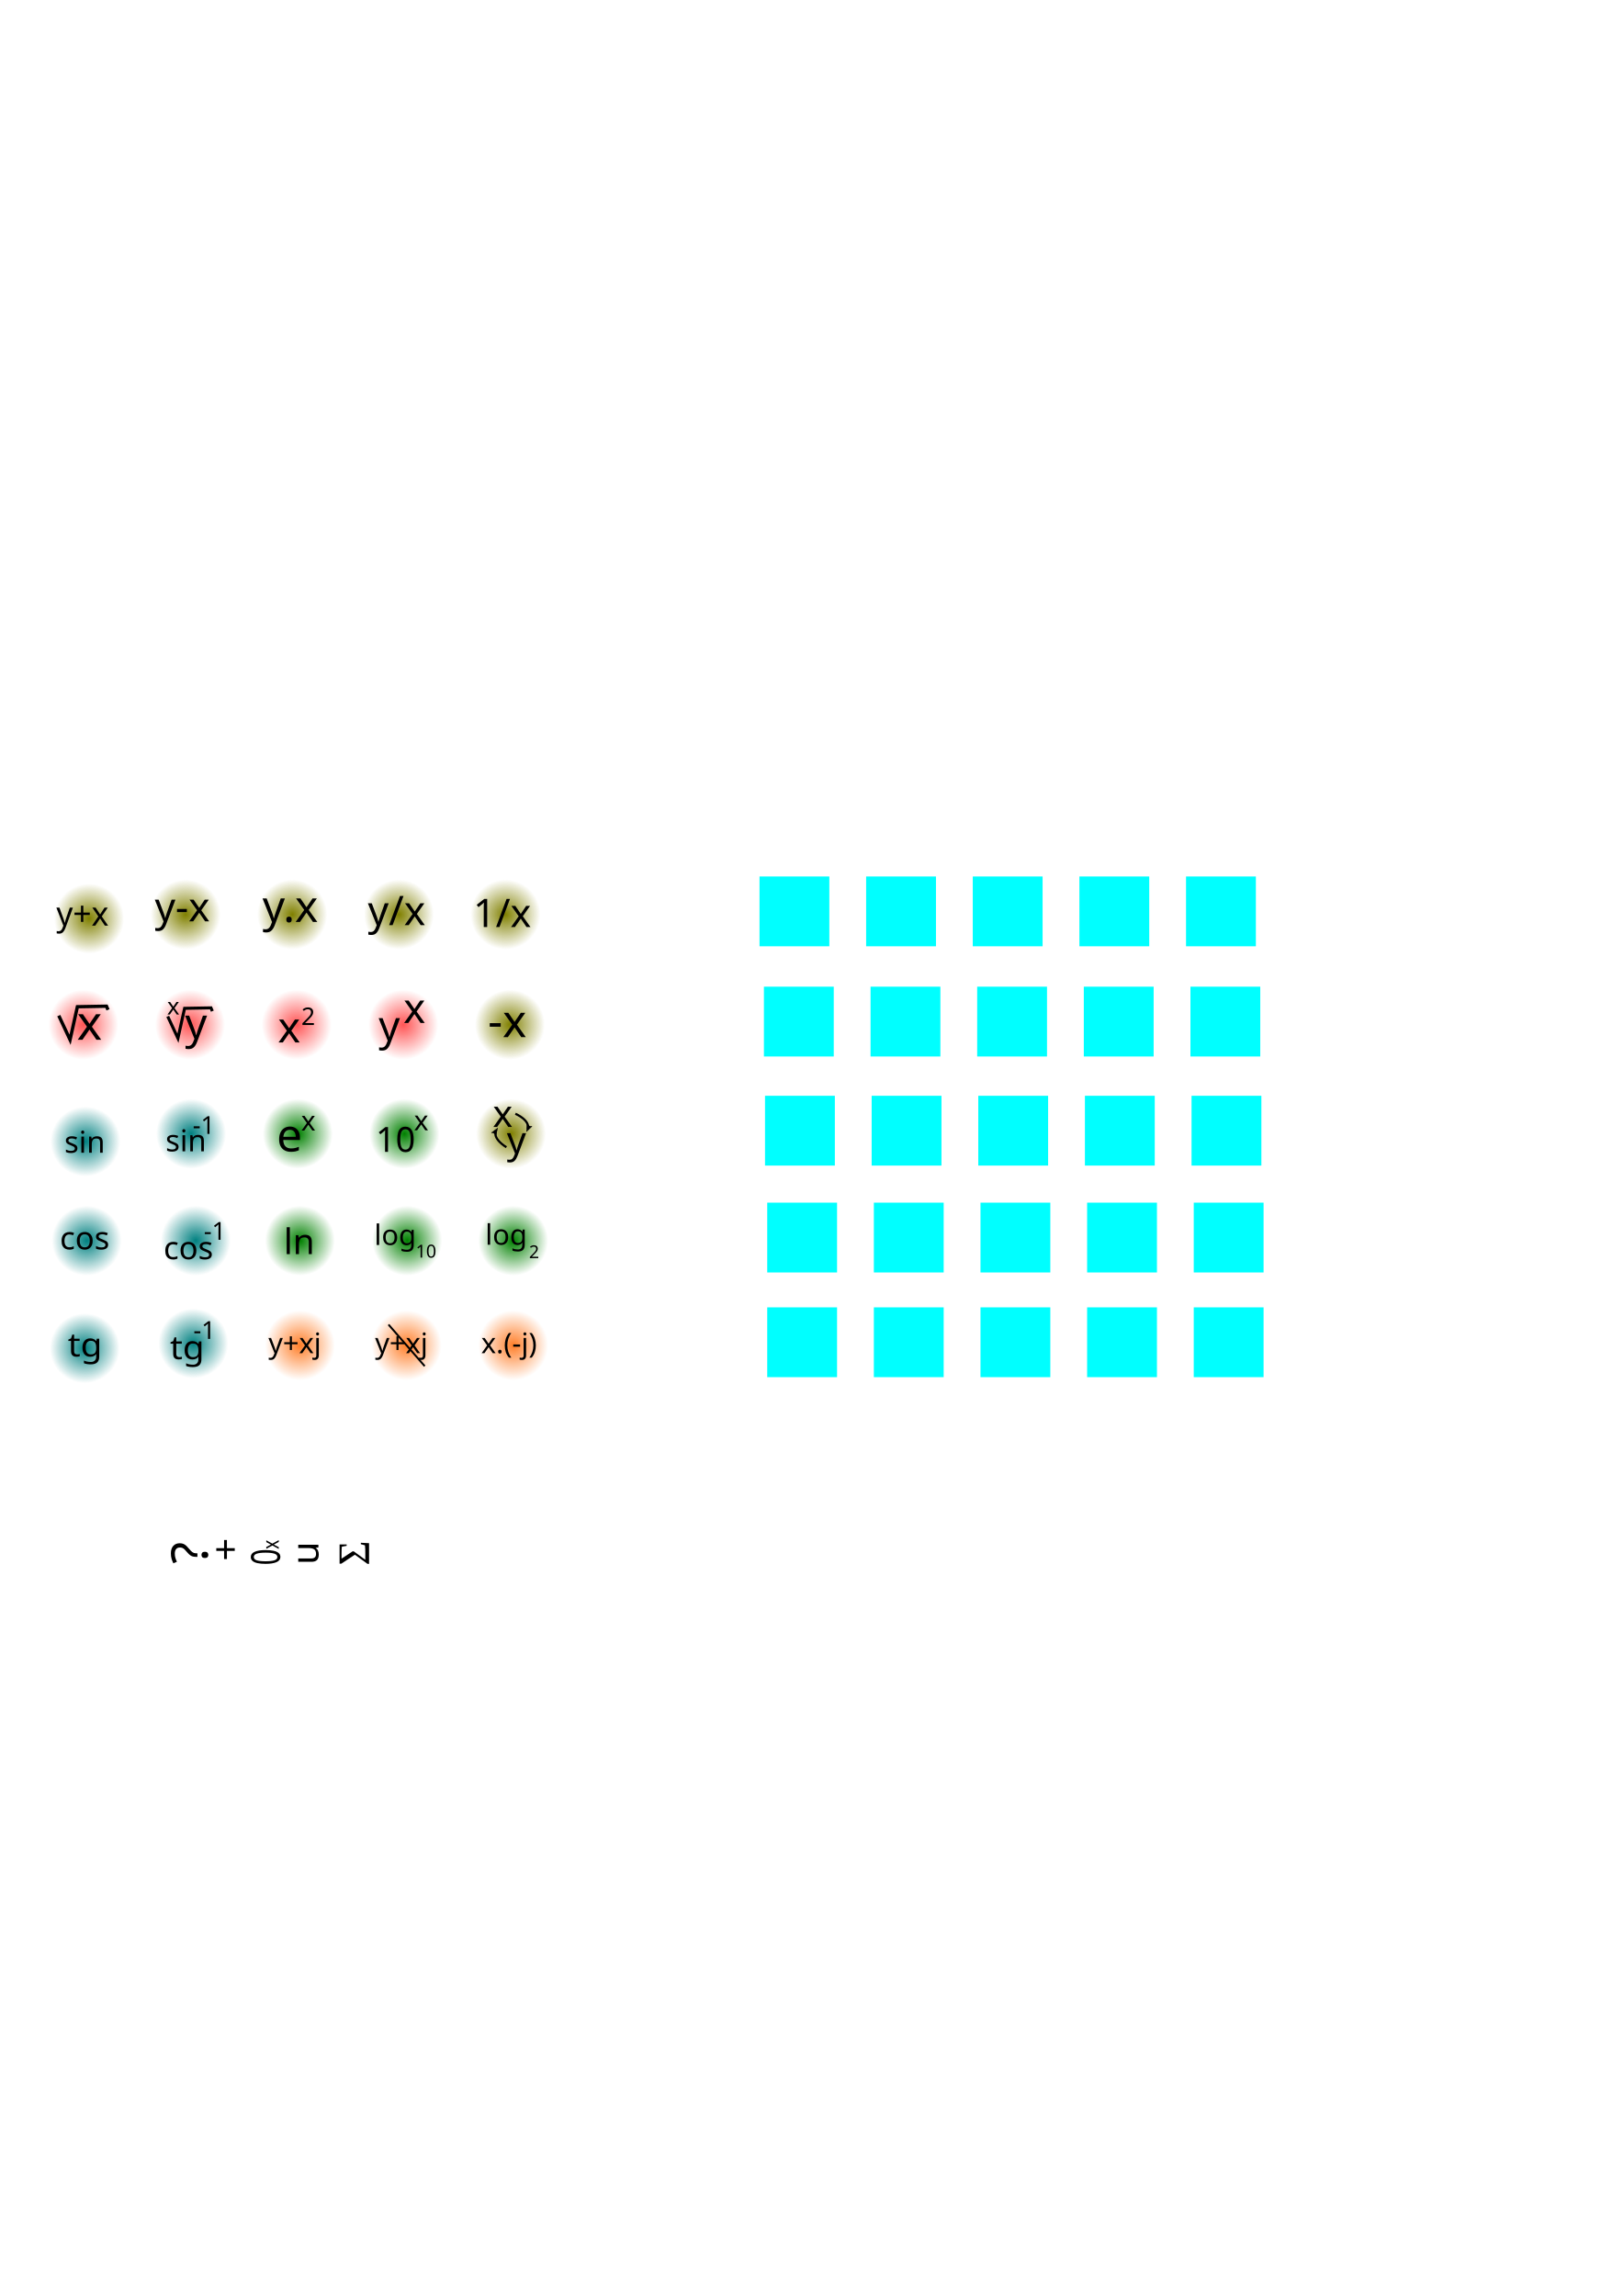
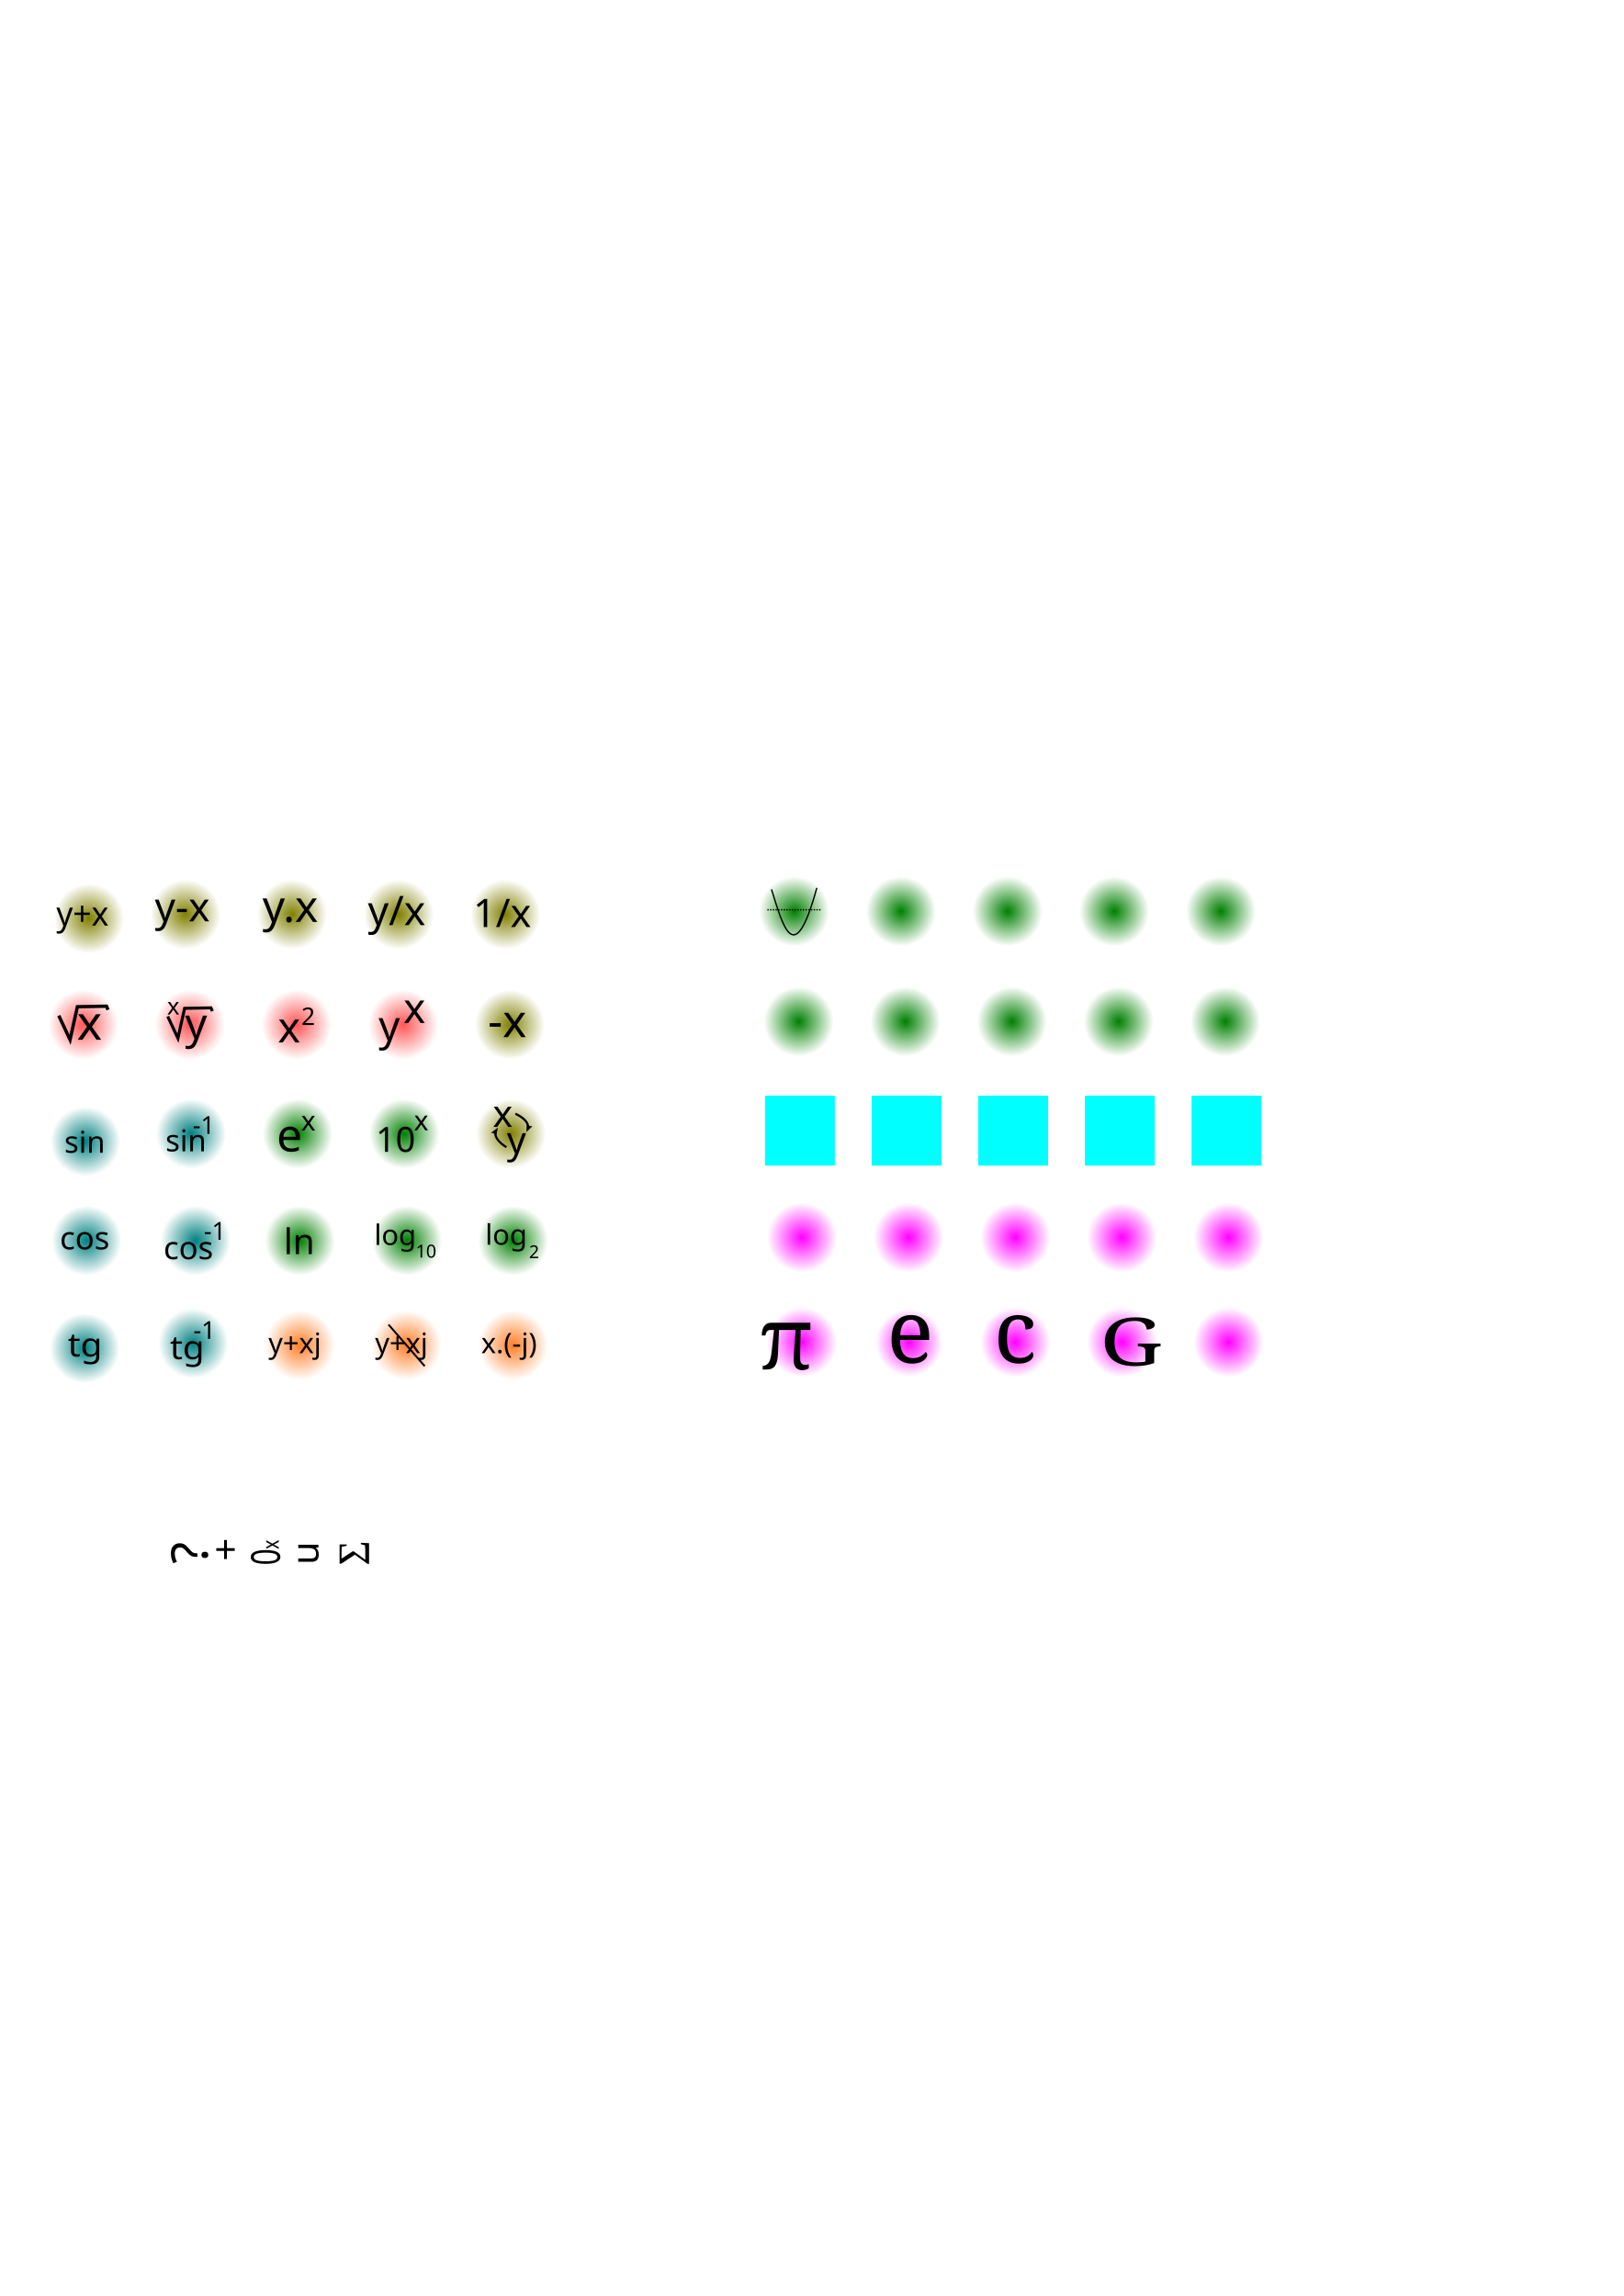
<svg xmlns="http://www.w3.org/2000/svg" xmlns:xlink="http://www.w3.org/1999/xlink" width="210mm" height="297mm" viewBox="0 0 744.094 1052.362" id="svg2" version="1.1">
  <defs id="defs4">
+     <linearGradient id="linearGradient5099">
+       <stop style="stop-color:#ff00ff;stop-opacity:1" offset="0" id="stop5101" />
+       <stop style="stop-color:#ff00ff;stop-opacity:0" offset="1" id="stop5103" />
+     </linearGradient>
    <marker style="overflow:visible;" id="marker10273" refX="0.0" refY="0.0" orient="auto">
      <path transform="scale(0.3) rotate(180) translate(-2.3,0)" d="M 8.719,4.034 L -2.207,0.016 L 8.719,-4.002 C 6.973,-1.63 6.983,1.616 8.719,4.034 z " style="fill-rule:evenodd;stroke-width:0.625;stroke-linejoin:round;stroke:#000000;stroke-opacity:1;fill:#000000;fill-opacity:1" id="path10275" />
    </marker>
    <marker orient="auto" refY="0.0" refX="0.0" id="marker10100" style="overflow:visible;">
      <path id="path4677" style="fill-rule:evenodd;stroke-width:0.625;stroke-linejoin:round;stroke:#000000;stroke-opacity:1;fill:#000000;fill-opacity:1" d="M 8.719,4.034 L -2.207,0.016 L 8.719,-4.002 C 6.973,-1.63 6.983,1.616 8.719,4.034 z " transform="scale(0.3) rotate(180) translate(-2.3,0)" />
    </marker>
    <marker style="overflow:visible;" id="marker9932" refX="0.0" refY="0.0" orient="auto">
      <path transform="scale(0.3) rotate(180) translate(-2.3,0)" d="M 8.719,4.034 L -2.207,0.016 L 8.719,-4.002 C 6.973,-1.63 6.983,1.616 8.719,4.034 z " style="fill-rule:evenodd;stroke-width:0.625;stroke-linejoin:round;stroke:#000000;stroke-opacity:1;fill:#000000;fill-opacity:1" id="path9934" />
    </marker>
    <marker style="overflow:visible" id="marker9746" refX="0.0" refY="0.0" orient="auto">
      <path transform="scale(0.4) translate(10,0)" style="fill-rule:evenodd;stroke:#000000;stroke-width:1pt;stroke-opacity:1;fill:#000000;fill-opacity:1" d="M 0.0,0.0 L 5.0,-5.0 L -12.5,0.0 L 5.0,5.0 L 0.0,0.0 z " id="path9748" />
    </marker>
    <marker style="overflow:visible" id="marker4928" refX="0.0" refY="0.0" orient="auto">
      <path transform="scale(0.4) translate(10,0)" style="fill-rule:evenodd;stroke:#000000;stroke-width:1pt;stroke-opacity:1;fill:#000000;fill-opacity:1" d="M 0.0,0.0 L 5.0,-5.0 L -12.5,0.0 L 5.0,5.0 L 0.0,0.0 z " id="path4930" />
    </marker>
    <linearGradient id="linearGradient4487">
      <stop style="stop-color:#808000;stop-opacity:1;" offset="0" id="stop4489" />
      <stop style="stop-color:#808000;stop-opacity:0;" offset="1" id="stop4491" />
    </linearGradient>
    <linearGradient id="linearGradient4463">
      <stop style="stop-color:#ff7f2a;stop-opacity:1;" offset="0" id="stop4465" />
      <stop style="stop-color:#ff7f2a;stop-opacity:0;" offset="1" id="stop4467" />
    </linearGradient>
    <linearGradient id="linearGradient4449">
      <stop style="stop-color:#ff5555;stop-opacity:1;" offset="0" id="stop4451" />
      <stop style="stop-color:#ff5555;stop-opacity:0;" offset="1" id="stop4453" />
    </linearGradient>
    <linearGradient id="linearGradient4421">
      <stop style="stop-color:#808000;stop-opacity:1;" offset="0" id="stop4423" />
      <stop style="stop-color:#808000;stop-opacity:0;" offset="1" id="stop4425" />
    </linearGradient>
    <linearGradient id="linearGradient4403">
      <stop style="stop-color:#008000;stop-opacity:1;" offset="0" id="stop4405" />
      <stop style="stop-color:#008000;stop-opacity:0;" offset="1" id="stop4407" />
    </linearGradient>
    <linearGradient id="linearGradient4387">
      <stop style="stop-color:#008080;stop-opacity:1;" offset="0" id="stop4389" />
      <stop style="stop-color:#008080;stop-opacity:0;" offset="1" id="stop4391" />
    </linearGradient>
    <linearGradient id="linearGradient4379">
      <stop style="stop-color:#008080;stop-opacity:1;" offset="0" id="stop4381" />
      <stop style="stop-color:#008080;stop-opacity:0;" offset="1" id="stop4383" />
    </linearGradient>
    <linearGradient id="linearGradient4297">
      <stop style="stop-color:#808000;stop-opacity:1;" offset="0" id="stop4299" />
      <stop style="stop-color:#808000;stop-opacity:0;" offset="1" id="stop4301" />
    </linearGradient>
    <marker style="overflow:visible;" id="marker4614" refX="0.0" refY="0.0" orient="auto">
      <path transform="scale(0.3) rotate(180) translate(-2.3,0)" d="M 8.719,4.034 L -2.207,0.016 L 8.719,-4.002 C 6.973,-1.63 6.983,1.616 8.719,4.034 z " style="fill-rule:evenodd;stroke-width:0.625;stroke-linejoin:round;stroke:#000000;stroke-opacity:1;fill:#000000;fill-opacity:1" id="path4616" />
    </marker>
    <marker orient="auto" refY="0.0" refX="0.0" id="Arrow1Lend" style="overflow:visible;">
      <path id="path4325" d="M 0.0,0.0 L 5.0,-5.0 L -12.5,0.0 L 5.0,5.0 L 0.0,0.0 z " style="fill-rule:evenodd;stroke:#000000;stroke-width:1pt;stroke-opacity:1;fill:#000000;fill-opacity:1" transform="scale(0.8) rotate(180) translate(12.5,0)" />
    </marker>
    <radialGradient xlink:href="#linearGradient4297" id="radialGradient4303" cx="85.069" cy="419.159" fx="85.069" fy="419.159" r="16" gradientUnits="userSpaceOnUse" />
    <radialGradient xlink:href="#linearGradient4379" id="radialGradient4385" cx="38.858" cy="617.965" fx="38.858" fy="617.965" r="16" gradientUnits="userSpaceOnUse" />
    <radialGradient xlink:href="#linearGradient4387" id="radialGradient4393" cx="88.605" cy="615.763" fx="88.605" fy="615.763" r="16" gradientUnits="userSpaceOnUse" />
    <radialGradient xlink:href="#linearGradient4387" id="radialGradient4395" cx="89.715" cy="568.662" fx="89.715" fy="568.662" r="16" gradientUnits="userSpaceOnUse" />
    <radialGradient xlink:href="#linearGradient4387" id="radialGradient4397" cx="87.595" cy="519.669" fx="87.595" fy="519.669" r="16" gradientUnits="userSpaceOnUse" />
    <radialGradient xlink:href="#linearGradient4387" id="radialGradient4399" cx="39.169" cy="523.193" fx="39.169" fy="523.193" r="16" gradientUnits="userSpaceOnUse" />
    <radialGradient xlink:href="#linearGradient4387" id="radialGradient4401" cx="39.739" cy="568.662" fx="39.739" fy="568.662" r="16" gradientUnits="userSpaceOnUse" />
    <radialGradient xlink:href="#linearGradient4403" id="radialGradient4411" cx="185.327" cy="519.669" fx="185.327" fy="519.669" r="16" gradientUnits="userSpaceOnUse" />
    <radialGradient xlink:href="#linearGradient4403" id="radialGradient4413" cx="136.461" cy="519.669" fx="136.461" fy="519.669" r="16" gradientUnits="userSpaceOnUse" />
    <radialGradient xlink:href="#linearGradient4403" id="radialGradient4415" cx="235.203" cy="568.662" fx="235.203" fy="568.662" r="16" gradientUnits="userSpaceOnUse" />
    <radialGradient xlink:href="#linearGradient4403" id="radialGradient4417" cx="186.612" cy="568.662" fx="186.612" fy="568.662" r="16" gradientUnits="userSpaceOnUse" />
    <radialGradient xlink:href="#linearGradient4403" id="radialGradient4419" cx="137.471" cy="568.662" fx="137.471" fy="568.662" r="16" gradientUnits="userSpaceOnUse" />
    <radialGradient xlink:href="#linearGradient4421" id="radialGradient4427" cx="234.193" cy="519.669" fx="234.193" fy="519.669" r="16" gradientUnits="userSpaceOnUse" />
    <radialGradient xlink:href="#linearGradient4421" id="radialGradient4429" cx="233.688" cy="469.667" fx="233.688" fy="469.667" r="16" gradientUnits="userSpaceOnUse" />
    <radialGradient xlink:href="#linearGradient4421" id="radialGradient4431" cx="231.668" cy="419.159" fx="231.668" fy="419.159" r="16" gradientUnits="userSpaceOnUse" />
    <radialGradient xlink:href="#linearGradient4421" id="radialGradient4433" cx="182.801" cy="419.159" fx="182.801" fy="419.159" r="16" gradientUnits="userSpaceOnUse" />
    <radialGradient xlink:href="#linearGradient4421" id="radialGradient4435" cx="133.935" cy="419.159" fx="133.935" fy="419.159" r="16" gradientUnits="userSpaceOnUse" />
    <radialGradient xlink:href="#linearGradient4449" id="radialGradient4455" cx="184.822" cy="469.667" fx="184.822" fy="469.667" r="16" gradientUnits="userSpaceOnUse" />
    <radialGradient xlink:href="#linearGradient4449" id="radialGradient4457" cx="135.956" cy="469.667" fx="135.956" fy="469.667" r="16" gradientUnits="userSpaceOnUse" />
    <radialGradient xlink:href="#linearGradient4449" id="radialGradient4459" cx="87.089" cy="469.667" fx="87.089" fy="469.667" r="16" gradientUnits="userSpaceOnUse" />
    <radialGradient xlink:href="#linearGradient4449" id="radialGradient4461" cx="38.223" cy="469.667" fx="38.223" fy="469.667" r="16" gradientUnits="userSpaceOnUse" />
    <radialGradient xlink:href="#linearGradient4463" id="radialGradient4469" cx="235.203" cy="616.644" fx="235.203" fy="616.644" r="16" gradientUnits="userSpaceOnUse" />
    <radialGradient xlink:href="#linearGradient4463" id="radialGradient4471" cx="186.337" cy="616.644" fx="186.337" fy="616.644" r="16" gradientUnits="userSpaceOnUse" />
    <radialGradient xlink:href="#linearGradient4463" id="radialGradient4473" cx="137.471" cy="616.644" fx="137.471" fy="616.644" r="16" gradientUnits="userSpaceOnUse" />
    <radialGradient xlink:href="#linearGradient4487" id="radialGradient4493" cx="40.836" cy="421.028" fx="40.836" fy="421.028" r="16" gradientUnits="userSpaceOnUse" />
+     <radialGradient xlink:href="#linearGradient5099" id="radialGradient5105" cx="405.857" cy="620.458" fx="405.857" fy="620.458" r="16" gradientUnits="userSpaceOnUse" gradientTransform="matrix(0,-0.9636156,0.9583794,0,-177.9853,1006.529)" />
+     <radialGradient xlink:href="#linearGradient5099" id="radialGradient5161" cx="465.328" cy="615.215" fx="465.328" fy="615.215" r="16" gradientUnits="userSpaceOnUse" />
+     <radialGradient xlink:href="#linearGradient5099" id="radialGradient5169" cx="514.194" cy="615.215" fx="514.194" fy="615.215" r="16" gradientUnits="userSpaceOnUse" />
+     <radialGradient xlink:href="#linearGradient5099" id="radialGradient5177" cx="367.596" cy="615.215" fx="367.596" fy="615.215" r="16" gradientUnits="userSpaceOnUse" />
+     <radialGradient xlink:href="#linearGradient5099" id="radialGradient5185" cx="563.06" cy="615.215" fx="563.06" fy="615.215" r="16" gradientUnits="userSpaceOnUse" />
+     <radialGradient xlink:href="#linearGradient5099" id="radialGradient5193" cx="367.596" cy="567.233" fx="367.596" fy="567.233" r="16" gradientUnits="userSpaceOnUse" />
+     <radialGradient xlink:href="#linearGradient5099" id="radialGradient5201" cx="416.462" cy="567.233" fx="416.462" fy="567.233" r="16" gradientUnits="userSpaceOnUse" />
+     <radialGradient xlink:href="#linearGradient5099" id="radialGradient5203" cx="465.328" cy="567.233" fx="465.328" fy="567.233" r="16" gradientUnits="userSpaceOnUse" />
+     <radialGradient xlink:href="#linearGradient5099" id="radialGradient5205" cx="563.06" cy="567.233" fx="563.06" fy="567.233" r="16" gradientUnits="userSpaceOnUse" />
+     <radialGradient xlink:href="#linearGradient5099" id="radialGradient5207" cx="514.194" cy="567.233" fx="514.194" fy="567.233" r="16" gradientUnits="userSpaceOnUse" />
+     <radialGradient xlink:href="#linearGradient4403" id="radialGradient5215" cx="366.081" cy="468.238" fx="366.081" fy="468.238" r="16" gradientUnits="userSpaceOnUse" />
+     <radialGradient xlink:href="#linearGradient4403" id="radialGradient5217" cx="414.947" cy="468.238" fx="414.947" fy="468.238" r="16" gradientUnits="userSpaceOnUse" />
+     <radialGradient xlink:href="#linearGradient4403" id="radialGradient5219" cx="463.813" cy="468.238" fx="463.813" fy="468.238" r="16" gradientUnits="userSpaceOnUse" />
+     <radialGradient xlink:href="#linearGradient4403" id="radialGradient5221" cx="561.545" cy="468.238" fx="561.545" fy="468.238" r="16" gradientUnits="userSpaceOnUse" />
+     <radialGradient xlink:href="#linearGradient4403" id="radialGradient5223" cx="512.679" cy="468.238" fx="512.679" fy="468.238" r="16" gradientUnits="userSpaceOnUse" />
+     <radialGradient xlink:href="#linearGradient4403" id="radialGradient5225" cx="364.06" cy="417.73" fx="364.06" fy="417.73" r="16" gradientUnits="userSpaceOnUse" />
+     <radialGradient xlink:href="#linearGradient4403" id="radialGradient5227" cx="412.926" cy="417.73" fx="412.926" fy="417.73" r="16" gradientUnits="userSpaceOnUse" />
+     <radialGradient xlink:href="#linearGradient4403" id="radialGradient5229" cx="461.792" cy="417.73" fx="461.792" fy="417.73" r="16" gradientUnits="userSpaceOnUse" />
+     <radialGradient xlink:href="#linearGradient4403" id="radialGradient5231" cx="559.525" cy="417.73" fx="559.525" fy="417.73" r="16" gradientUnits="userSpaceOnUse" />
+     <radialGradient xlink:href="#linearGradient4403" id="radialGradient5233" cx="510.659" cy="417.73" fx="510.659" fy="417.73" r="16" gradientUnits="userSpaceOnUse" />
  </defs>
  <g id="layer1">
-     <rect y="401.73" x="494.659" height="32" width="32" id="rect3407" style="fill:#00ffff;stroke:none" />
-     <rect y="401.73" x="543.525" height="32" width="32" id="rect3409" style="fill:#00ffff;stroke:none" />
-     <rect style="fill:#00ffff;stroke:none" id="rect3411" width="32" height="32" x="445.792" y="401.73" />
-     <rect y="401.73" x="396.926" height="32" width="32" id="rect3413" style="fill:#00ffff;stroke:none" />
-     <rect style="fill:#00ffff;stroke:none" id="rect3415" width="32" height="32" x="348.06" y="401.73" />
-     <rect style="fill:#00ffff;stroke:none" id="rect3417" width="32" height="32" x="496.679" y="452.238" />
-     <rect style="fill:#00ffff;stroke:none" id="rect3419" width="32" height="32" x="545.545" y="452.238" />
-     <rect y="452.238" x="447.813" height="32" width="32" id="rect3421" style="fill:#00ffff;stroke:none" />
-     <rect style="fill:#00ffff;stroke:none" id="rect3423" width="32" height="32" x="398.947" y="452.238" />
-     <rect y="452.238" x="350.081" height="32" width="32" id="rect3425" style="fill:#00ffff;stroke:none" />
+     <rect y="401.73" x="494.659" height="32" width="32" id="rect3407" style="fill:url(#radialGradient5233);stroke:none;fill-opacity:1.0" />
+     <rect y="401.73" x="543.525" height="32" width="32" id="rect3409" style="fill:url(#radialGradient5231);stroke:none;fill-opacity:1.0" />
+     <rect style="fill:url(#radialGradient5229);stroke:none;fill-opacity:1.0" id="rect3411" width="32" height="32" x="445.792" y="401.73" />
+     <rect y="401.73" x="396.926" height="32" width="32" id="rect3413" style="fill:url(#radialGradient5227);stroke:none;fill-opacity:1.0" />
+     <rect style="fill:url(#radialGradient5223);stroke:none;fill-opacity:1.0" id="rect3417" width="32" height="32" x="496.679" y="452.238" />
+     <rect style="fill:url(#radialGradient5221);stroke:none;fill-opacity:1.0" id="rect3419" width="32" height="32" x="545.545" y="452.238" />
+     <rect y="452.238" x="447.813" height="32" width="32" id="rect3421" style="fill:url(#radialGradient5219);stroke:none;fill-opacity:1.0" />
+     <rect style="fill:url(#radialGradient5217);stroke:none;fill-opacity:1.0" id="rect3423" width="32" height="32" x="398.947" y="452.238" />
+     <rect y="452.238" x="350.081" height="32" width="32" id="rect3425" style="fill:url(#radialGradient5215);stroke:none;fill-opacity:1.0" />
    <rect y="502.241" x="497.184" height="32" width="32" id="rect3427" style="fill:#00ffff;stroke:none" />
    <rect y="502.241" x="546.05" height="32" width="32" id="rect3429" style="fill:#00ffff;stroke:none" />
    <rect style="fill:#00ffff;stroke:none" id="rect3431" width="32" height="32" x="448.318" y="502.241" />
    <rect y="502.241" x="399.452" height="32" width="32" id="rect3433" style="fill:#00ffff;stroke:none" />
    <rect style="fill:#00ffff;stroke:none" id="rect3435" width="32" height="32" x="350.586" y="502.241" />
-     <rect style="fill:#00ffff;stroke:none" id="rect3437" width="32" height="32" x="498.194" y="551.233" />
-     <rect style="fill:#00ffff;stroke:none" id="rect3439" width="32" height="32" x="547.06" y="551.233" />
-     <rect y="551.233" x="449.328" height="32" width="32" id="rect3441" style="fill:#00ffff;stroke:none" />
-     <rect style="fill:#00ffff;stroke:none" id="rect3443" width="32" height="32" x="400.462" y="551.233" />
-     <rect y="551.233" x="351.596" height="32" width="32" id="rect3445" style="fill:#00ffff;stroke:none" />
-     <rect y="599.215" x="498.194" height="32" width="32" id="rect3447" style="fill:#00ffff;stroke:none" />
-     <rect y="599.215" x="547.06" height="32" width="32" id="rect3449" style="fill:#00ffff;stroke:none" />
-     <rect style="fill:#00ffff;stroke:none" id="rect3451" width="32" height="32" x="449.328" y="599.215" />
-     <rect y="599.215" x="400.462" height="32" width="32" id="rect3453" style="fill:#00ffff;stroke:none" />
-     <rect style="fill:#00ffff;stroke:none" id="rect3455" width="32" height="32" x="351.596" y="599.215" />
+     <rect style="fill:url(#radialGradient5207);stroke:none;fill-opacity:1.0" id="rect3437" width="32" height="32" x="498.194" y="551.233" />
+     <rect style="fill:url(#radialGradient5205);stroke:none;fill-opacity:1.0" id="rect3439" width="32" height="32" x="547.06" y="551.233" />
+     <rect y="551.233" x="449.328" height="32" width="32" id="rect3441" style="fill:url(#radialGradient5203);stroke:none;fill-opacity:1.0" />
+     <rect style="fill:url(#radialGradient5201);stroke:none;fill-opacity:1.0" id="rect3443" width="32" height="32" x="400.462" y="551.233" />
+     <rect y="551.233" x="351.596" height="32" width="32" id="rect3445" style="fill:url(#radialGradient5193);stroke:none;fill-opacity:1.0" />
+     <rect y="599.215" x="547.06" height="32" width="32" id="rect3449" style="fill:url(#radialGradient5185);stroke:none;fill-opacity:1.0" />
    <g id="xxsin">
      <rect style="fill:url(#radialGradient4399);stroke:none;fill-opacity:1" id="rect3385" width="32" height="32" x="23.169" y="507.193" />
      <text id="text3457" y="528.337" x="29.498" style="font-style:normal;font-weight:normal;font-size:13.797px;line-height:125%;font-family:sans-serif;letter-spacing:0px;word-spacing:0px;fill:#000000;fill-opacity:1;stroke:none;stroke-width:1px;stroke-linecap:butt;stroke-linejoin:miter;stroke-opacity:1" xml:space="preserve">
        <tspan y="528.337" x="29.498" id="tspan3459">sin</tspan>
      </text>
    </g>
    <g id="xxtg">
      <rect style="fill:url(#radialGradient4385);stroke:none;fill-opacity:1" id="rect3405" width="32" height="32" x="22.858" y="601.965" />
      <text xml:space="preserve" style="font-style:normal;font-weight:normal;font-size:15.658px;line-height:125%;font-family:sans-serif;letter-spacing:0px;word-spacing:0px;fill:#000000;fill-opacity:1;stroke:none;stroke-width:1px;stroke-linecap:butt;stroke-linejoin:miter;stroke-opacity:1" x="30.086" y="642.019" id="text3473" transform="scale(1.032664,0.9683688)">
        <tspan id="tspan3475" x="30.086" y="642.019">tg</tspan>
      </text>
    </g>
    <g id="xxcos">
      <rect y="552.662" x="23.739" height="32" width="32" id="rect3395" style="fill:url(#radialGradient4401);stroke:none;fill-opacity:1" />
      <text xml:space="preserve" style="font-style:normal;font-weight:normal;font-size:14.565px;line-height:125%;font-family:sans-serif;letter-spacing:0px;word-spacing:0px;fill:#000000;fill-opacity:1;stroke:none;stroke-width:1px;stroke-linecap:butt;stroke-linejoin:miter;stroke-opacity:1" x="27.435" y="572.637" id="text3481">
        <tspan id="tspan3483" x="27.435" y="572.637">cos</tspan>
      </text>
    </g>
    <g id="xxasin">
      <rect y="503.669" x="71.595" height="32" width="32" id="rect3383" style="fill:url(#radialGradient4397);stroke:none;fill-opacity:1" />
      <g transform="translate(-2.069941,2.88468)" id="g3512">
        <text xml:space="preserve" style="font-style:normal;font-weight:normal;font-size:11.354px;line-height:125%;font-family:sans-serif;letter-spacing:0px;word-spacing:0px;fill:#000000;fill-opacity:1;stroke:none;stroke-width:1px;stroke-linecap:butt;stroke-linejoin:miter;stroke-opacity:1" x="90.379" y="516.838" id="text3469">
          <tspan id="tspan3471" x="90.379" y="516.838">-1</tspan>
        </text>
        <text id="text3485" y="524.813" x="77.924" style="font-style:normal;font-weight:normal;font-size:13.797px;line-height:125%;font-family:sans-serif;letter-spacing:0px;word-spacing:0px;fill:#000000;fill-opacity:1;stroke:none;stroke-width:1px;stroke-linecap:butt;stroke-linejoin:miter;stroke-opacity:1" xml:space="preserve">
          <tspan y="524.813" x="77.924" id="tspan3487">sin</tspan>
        </text>
      </g>
    </g>
    <g id="xxacos">
      <rect style="fill:url(#radialGradient4395);stroke:none;fill-opacity:1" id="rect3393" width="32" height="32" x="73.715" y="552.662" />
      <g transform="translate(-3.157037,3.388826)" id="g3518">
        <text xml:space="preserve" style="font-style:normal;font-weight:normal;font-size:14.565px;line-height:125%;font-family:sans-serif;letter-spacing:0px;word-spacing:0px;fill:#000000;fill-opacity:1;stroke:none;stroke-width:1px;stroke-linecap:butt;stroke-linejoin:miter;stroke-opacity:1" x="78.115" y="573.761" id="text3461">
          <tspan id="tspan3463" x="78.115" y="573.761">cos</tspan>
        </text>
        <text id="text3504" y="564.855" x="96.547" style="font-style:normal;font-weight:normal;font-size:11.354px;line-height:125%;font-family:sans-serif;letter-spacing:0px;word-spacing:0px;fill:#000000;fill-opacity:1;stroke:none;stroke-width:1px;stroke-linecap:butt;stroke-linejoin:miter;stroke-opacity:1" xml:space="preserve">
          <tspan y="564.855" x="96.547" id="tspan3506">-1</tspan>
        </text>
      </g>
    </g>
    <g id="xxatg">
      <rect y="599.763" x="72.605" height="32" width="32" id="rect3403" style="fill:url(#radialGradient4393);stroke:none;fill-opacity:1" />
      <g transform="translate(-2.213979,-2.269301)" id="g3540">
        <text xml:space="preserve" style="font-style:normal;font-weight:normal;font-size:15.658px;line-height:125%;font-family:sans-serif;letter-spacing:0px;word-spacing:0px;fill:#000000;fill-opacity:1;stroke:none;stroke-width:1px;stroke-linecap:butt;stroke-linejoin:miter;stroke-opacity:1" x="77.571" y="645.653" id="text3465" transform="scale(1.032664,0.9683688)">
          <tspan id="tspan3467" x="77.571" y="645.653">tg</tspan>
        </text>
        <text xml:space="preserve" style="font-style:normal;font-weight:normal;font-size:11.354px;line-height:125%;font-family:sans-serif;letter-spacing:0px;word-spacing:0px;fill:#000000;fill-opacity:1;stroke:none;stroke-width:1px;stroke-linecap:butt;stroke-linejoin:miter;stroke-opacity:1" x="90.82" y="615.957" id="text3508">
          <tspan id="tspan3510" x="90.82" y="615.957">-1</tspan>
        </text>
      </g>
    </g>
    <g id="xxln">
      <rect y="552.662" x="121.471" height="32" width="32" id="rect3391" style="fill:url(#radialGradient4419);stroke:none;fill-opacity:1" />
      <text id="text3554" y="574.82" x="130.01" style="font-style:normal;font-weight:normal;font-size:16.212px;line-height:125%;font-family:sans-serif;letter-spacing:0px;word-spacing:0px;fill:#000000;fill-opacity:1;stroke:none;stroke-width:1px;stroke-linecap:butt;stroke-linejoin:miter;stroke-opacity:1" xml:space="preserve">
        <tspan y="574.82" x="130.01" id="tspan3556">ln</tspan>
      </text>
    </g>
    <g id="xxlog10">
      <rect style="fill:url(#radialGradient4417);stroke:none;fill-opacity:1" id="rect3387" width="32" height="32" x="170.612" y="552.662" />
      <g transform="translate(-2.3991,-3.483744)" id="g3598">
        <text xml:space="preserve" style="font-style:normal;font-weight:normal;font-size:12.982px;line-height:125%;font-family:sans-serif;letter-spacing:0px;word-spacing:0px;fill:#000000;fill-opacity:1;stroke:none;stroke-width:1px;stroke-linecap:butt;stroke-linejoin:miter;stroke-opacity:1" x="173.912" y="574.125" id="text3558">
          <tspan id="tspan3560" x="173.912" y="574.125">log</tspan>
        </text>
        <text xml:space="preserve" style="font-style:normal;font-weight:normal;font-size:8.266px;line-height:125%;font-family:sans-serif;letter-spacing:0px;word-spacing:0px;fill:#000000;fill-opacity:1;stroke:none;stroke-width:1px;stroke-linecap:butt;stroke-linejoin:miter;stroke-opacity:1" x="192.914" y="579.911" id="text3562">
          <tspan id="tspan3564" x="192.914" y="579.911">10</tspan>
        </text>
      </g>
    </g>
    <g id="xxlog2">
      <rect style="fill:url(#radialGradient4415);stroke:none;fill-opacity:1" id="rect3389" width="32" height="32" x="219.203" y="552.662" />
      <g transform="translate(0.4463808,-1.848924)" id="g3612">
        <text xml:space="preserve" style="font-style:normal;font-weight:normal;font-size:8.173px;line-height:125%;font-family:sans-serif;letter-spacing:0px;word-spacing:0px;fill:#000000;fill-opacity:1;stroke:none;stroke-width:1px;stroke-linecap:butt;stroke-linejoin:miter;stroke-opacity:1" x="241.979" y="578.521" id="text3566">
          <tspan id="tspan3568" x="241.979" y="578.521">2</tspan>
        </text>
        <text id="text3586" y="572.363" x="221.929" style="font-style:normal;font-weight:normal;font-size:12.982px;line-height:125%;font-family:sans-serif;letter-spacing:0px;word-spacing:0px;fill:#000000;fill-opacity:1;stroke:none;stroke-width:1px;stroke-linecap:butt;stroke-linejoin:miter;stroke-opacity:1" xml:space="preserve">
          <tspan y="572.363" x="221.929" id="tspan3588">log</tspan>
        </text>
      </g>
    </g>
    <g id="xx10powerx">
      <rect y="503.669" x="169.327" height="32" width="32" id="rect3377" style="fill:url(#radialGradient4411);stroke:none;fill-opacity:1" />
      <g transform="translate(-1.400117,0.5119688)" id="g3645">
        <text xml:space="preserve" style="font-style:normal;font-weight:normal;font-size:12.585px;line-height:125%;font-family:sans-serif;letter-spacing:0px;word-spacing:0px;fill:#000000;fill-opacity:1;stroke:none;stroke-width:1px;stroke-linecap:butt;stroke-linejoin:miter;stroke-opacity:1" x="191.098" y="517.546" id="text3570">
          <tspan id="tspan3572" x="191.098" y="517.546">x</tspan>
        </text>
        <text id="text3590" y="527.426" x="173.573" style="font-style:normal;font-weight:normal;font-size:15.898px;line-height:125%;font-family:sans-serif;letter-spacing:0px;word-spacing:0px;fill:#000000;fill-opacity:1;stroke:none;stroke-width:1px;stroke-linecap:butt;stroke-linejoin:miter;stroke-opacity:1" xml:space="preserve">
          <tspan y="527.426" x="173.573" id="tspan3592">10</tspan>
        </text>
      </g>
    </g>
    <g id="xxepowerx">
      <rect style="fill:url(#radialGradient4413);stroke:none;fill-opacity:1" id="rect3381" width="32" height="32" x="120.461" y="503.669" />
      <g transform="translate(-0.2738115,-1.113609)" id="g3631">
        <text xml:space="preserve" style="font-style:normal;font-weight:normal;font-size:20.821px;line-height:125%;font-family:sans-serif;letter-spacing:0px;word-spacing:0px;fill:#000000;fill-opacity:1;stroke:none;stroke-width:1px;stroke-linecap:butt;stroke-linejoin:miter;stroke-opacity:1" x="127.049" y="528.845" id="text3574">
          <tspan id="tspan3576" x="127.049" y="528.845">e</tspan>
        </text>
        <text id="text3594" y="519.308" x="138.235" style="font-style:normal;font-weight:normal;font-size:12.585px;line-height:125%;font-family:sans-serif;letter-spacing:0px;word-spacing:0px;fill:#000000;fill-opacity:1;stroke:none;stroke-width:1px;stroke-linecap:butt;stroke-linejoin:miter;stroke-opacity:1" xml:space="preserve">
          <tspan y="519.308" x="138.235" id="tspan3596">x</tspan>
        </text>
      </g>
    </g>
    <g id="xxabout" transform="translate(25.54306,-5.295513)">
      <g id="g4273" transform="translate(-79.7442,9.656524)">
        <rect style="opacity:1;fill:none;fill-opacity:0.689;stroke:none;stroke-width:5.3;stroke-linecap:round;stroke-miterlimit:4;stroke-dasharray:none;stroke-opacity:1" id="rect4249" width="18" height="12" x="131.718" y="700.274" />
        <text xml:space="preserve" style="font-style:normal;font-weight:normal;font-size:23.232px;line-height:125%;font-family:sans-serif;letter-spacing:0px;word-spacing:0px;fill:#000000;fill-opacity:1;stroke:none;stroke-width:1px;stroke-linecap:butt;stroke-linejoin:miter;stroke-opacity:1" x="-712.462" y="149.339" id="text4255" transform="matrix(0,-1,1,0,0,0)">
          <tspan id="tspan4257" x="-712.462" y="149.339">?</tspan>
        </text>
      </g>
    </g>
    <g id="xxbasic" transform="translate(40.8066,9.500774)">
      <rect y="695.428" x="55.947" height="12" width="18" id="rect4245" style="opacity:1;fill:none;fill-opacity:0.689;stroke:none;stroke-width:5.3;stroke-linecap:round;stroke-miterlimit:4;stroke-dasharray:none;stroke-opacity:1" />
      <text id="text4264" y="707.073" x="57.403" style="font-style:normal;font-weight:normal;font-size:18.008px;line-height:125%;font-family:sans-serif;letter-spacing:0px;word-spacing:0px;fill:#000000;fill-opacity:1;stroke:none;stroke-width:1px;stroke-linecap:butt;stroke-linejoin:miter;stroke-opacity:1" xml:space="preserve">
        <tspan y="707.073" x="57.403" id="tspan4266">+</tspan>
      </text>
    </g>
    <g id="xxbase" transform="matrix(0,-1,1,0,-557.8457,824.4757)">
      <rect transform="matrix(0,1,-1,0,0,0)" style="opacity:1;fill:none;fill-opacity:0.689;stroke:none;stroke-width:5.3;stroke-linecap:round;stroke-miterlimit:4;stroke-dasharray:none;stroke-opacity:1" id="rect4247" width="18" height="12" x="670.432" y="-119.436" />
      <g transform="matrix(0.3324857,0,0,0.4612411,68.15875,359.2937)" id="g4286">
        <text xml:space="preserve" style="font-style:normal;font-weight:normal;font-size:40px;line-height:125%;font-family:sans-serif;letter-spacing:0px;word-spacing:0px;fill:#000000;fill-opacity:1;stroke:none;stroke-width:1px;stroke-linecap:butt;stroke-linejoin:miter;stroke-opacity:1" x="116.96" y="708.64" id="text4278">
          <tspan id="tspan4280" x="116.96" y="708.64">0</tspan>
        </text>
        <text xml:space="preserve" style="font-style:normal;font-weight:normal;font-size:23.845px;line-height:125%;font-family:sans-serif;letter-spacing:0px;word-spacing:0px;fill:#000000;fill-opacity:1;stroke:none;stroke-width:1px;stroke-linecap:butt;stroke-linejoin:miter;stroke-opacity:1" x="134.553" y="730.753" id="text4282" transform="scale(1.032971,0.9680813)">
          <tspan id="tspan4284" x="134.553" y="730.753">x</tspan>
        </text>
      </g>
    </g>
    <g id="xxadvanced" transform="matrix(0,-1,1,0,-517.9205,865.2101)">
      <rect transform="matrix(0,1,-1,0,0,0)" y="-159.27" x="671.222" height="12" width="18" id="rect4253" style="opacity:1;fill:none;fill-opacity:0.689;stroke:none;stroke-width:5.3;stroke-linecap:round;stroke-miterlimit:4;stroke-dasharray:none;stroke-opacity:1" />
      <text transform="scale(0.9739779,1.026717)" id="text8120" y="669.171" x="151.622" style="font-style:normal;font-weight:normal;font-size:20.088px;line-height:125%;font-family:sans-serif;letter-spacing:0px;word-spacing:0px;fill:#000000;fill-opacity:1;stroke:none;stroke-width:1px;stroke-linecap:butt;stroke-linejoin:miter;stroke-opacity:1" xml:space="preserve">
        <tspan style="font-style:normal;font-variant:normal;font-weight:normal;font-stretch:normal;font-family:'Times New Roman';-inkscape-font-specification:'Times New Roman, '" y="669.171" x="151.622" id="tspan8122">Ʃ</tspan>
      </text>
    </g>
    <g id="xxsub">
      <rect y="403.159" x="69.069" height="32" width="32" id="rect3363" style="fill:url(#radialGradient4303);stroke:none;fill-opacity:1" />
      <text id="text4495" y="422.301" x="70.936" style="font-style:normal;font-weight:normal;font-size:18.542px;line-height:125%;font-family:sans-serif;letter-spacing:0px;word-spacing:0px;fill:#000000;fill-opacity:1;stroke:none;stroke-width:1px;stroke-linecap:butt;stroke-linejoin:miter;stroke-opacity:1" xml:space="preserve">
        <tspan y="422.301" x="70.936" id="tspan4497">y-x</tspan>
      </text>
    </g>
    <g id="xxadd">
      <rect style="fill:url(#radialGradient4493);fill-opacity:1;stroke:none" id="rect4475" width="32" height="32" x="24.836" y="405.028" />
      <text transform="scale(0.9837524,1.016516)" id="text4499" y="417.355" x="26.248" style="font-style:normal;font-weight:normal;font-size:15.122px;line-height:125%;font-family:sans-serif;letter-spacing:0px;word-spacing:0px;fill:#000000;fill-opacity:1;stroke:none;stroke-width:1px;stroke-linecap:butt;stroke-linejoin:miter;stroke-opacity:1" xml:space="preserve">
        <tspan y="417.355" x="26.248" id="tspan4501">y+x</tspan>
      </text>
    </g>
    <g id="xxmul">
      <rect style="fill:url(#radialGradient4435);stroke:none;fill-opacity:1" id="rect3361" width="32" height="32" x="117.935" y="403.159" />
      <text id="text4503" y="422.563" x="120.308" style="font-style:normal;font-weight:normal;font-size:20.093px;line-height:125%;font-family:sans-serif;letter-spacing:0px;word-spacing:0px;fill:#000000;fill-opacity:1;stroke:none;stroke-width:1px;stroke-linecap:butt;stroke-linejoin:miter;stroke-opacity:1" xml:space="preserve">
        <tspan y="422.563" x="120.308" id="tspan4505">y.x</tspan>
      </text>
    </g>
    <g id="xxdiv">
      <rect y="403.159" x="166.801" height="32" width="32" id="rect3355" style="fill:url(#radialGradient4433);stroke:none;fill-opacity:1" />
      <text id="text4507" y="424.036" x="168.585" style="font-style:normal;font-weight:normal;font-size:18.724px;line-height:125%;font-family:sans-serif;letter-spacing:0px;word-spacing:0px;fill:#000000;fill-opacity:1;stroke:none;stroke-width:1px;stroke-linecap:butt;stroke-linejoin:miter;stroke-opacity:1" xml:space="preserve">
        <tspan y="424.036" x="168.585" id="tspan4509">y/x</tspan>
      </text>
    </g>
    <g id="xxinv">
      <rect y="403.159" x="215.668" height="32" width="32" id="rect3359" style="fill:url(#radialGradient4431);stroke:none;fill-opacity:1" />
      <text id="text4511" y="424.895" x="216.851" style="font-style:normal;font-weight:normal;font-size:18.03px;line-height:125%;font-family:sans-serif;letter-spacing:0px;word-spacing:0px;fill:#000000;fill-opacity:1;stroke:none;stroke-width:1px;stroke-linecap:butt;stroke-linejoin:miter;stroke-opacity:1" xml:space="preserve">
        <tspan y="424.895" x="216.851" id="tspan4513">1/x</tspan>
      </text>
    </g>
    <g id="xxypowerx">
      <rect style="fill:url(#radialGradient4455);stroke:none;fill-opacity:1" id="rect3367" width="32" height="32" x="168.822" y="453.667" />
      <g transform="matrix(0.4790485,0,0,0.4790485,212.9044,203.8086)" id="g4632">
        <text xml:space="preserve" style="font-style:normal;font-weight:normal;font-size:40px;line-height:125%;font-family:sans-serif;letter-spacing:0px;word-spacing:0px;fill:#000000;fill-opacity:1;stroke:none;stroke-width:1px;stroke-linecap:butt;stroke-linejoin:miter;stroke-opacity:1" x="-58.562" y="553.338" id="text4624">
          <tspan id="tspan4626" x="-58.562" y="553.338">x</tspan>
        </text>
        <text xml:space="preserve" style="font-style:normal;font-weight:normal;font-size:40px;line-height:125%;font-family:sans-serif;letter-spacing:0px;word-spacing:0px;fill:#000000;fill-opacity:1;stroke:none;stroke-width:1px;stroke-linecap:butt;stroke-linejoin:miter;stroke-opacity:1" x="-82.236" y="570.159" id="text4628">
          <tspan id="tspan4630" x="-82.236" y="570.159">y</tspan>
        </text>
      </g>
    </g>
    <g id="xxswap">
      <rect y="503.669" x="218.193" height="32" width="32" id="rect3379" style="fill:url(#radialGradient4427);fill-opacity:1;stroke:none" />
      <g id="g10769">
        <text xml:space="preserve" style="font-style:normal;font-weight:normal;font-size:17.287px;line-height:125%;font-family:sans-serif;letter-spacing:0px;word-spacing:0px;fill:#000000;fill-opacity:1;stroke:none;stroke-width:1px;stroke-linecap:butt;stroke-linejoin:miter;stroke-opacity:1" x="225.807" y="516.54" id="text4616">
          <tspan id="tspan4618" x="225.807" y="516.54">x</tspan>
        </text>
        <text xml:space="preserve" style="font-style:normal;font-weight:normal;font-size:17.287px;line-height:125%;font-family:sans-serif;letter-spacing:0px;word-spacing:0px;fill:#000000;fill-opacity:1;stroke:none;stroke-width:1px;stroke-linecap:butt;stroke-linejoin:miter;stroke-opacity:1" x="232.269" y="528.656" id="text4620">
          <tspan id="tspan4622" x="232.269" y="528.656">y</tspan>
        </text>
        <path style="fill:none;fill-rule:evenodd;stroke:#000000;stroke-width:1px;stroke-linecap:butt;stroke-linejoin:miter;stroke-opacity:1;marker-end:url(#marker10100)" d="m 232.061,525.829 c -6.854,-4.379 -4.76,-7.615 -4.76,-7.615" id="path4638" />
        <path id="path4926" d="m 236.184,510.476 c 7.344,3.496 5.667,6.967 5.667,6.967" style="fill:none;fill-rule:evenodd;stroke:#000000;stroke-width:1px;stroke-linecap:butt;stroke-linejoin:miter;stroke-opacity:1;marker-end:url(#marker10273)" />
      </g>
    </g>
    <g id="xxneg">
      <rect style="fill:url(#radialGradient4429);stroke:none;fill-opacity:1" id="rect3369" width="32" height="32" x="217.688" y="453.667" />
      <text id="text10787" y="475.352" x="223.611" style="font-style:normal;font-weight:normal;font-size:20.793px;line-height:125%;font-family:sans-serif;letter-spacing:0px;word-spacing:0px;fill:#000000;fill-opacity:1;stroke:none;stroke-width:1px;stroke-linecap:butt;stroke-linejoin:miter;stroke-opacity:1" xml:space="preserve">
        <tspan y="475.352" x="223.611" id="tspan10789">-x</tspan>
      </text>
    </g>
    <g id="xxpower2">
      <rect y="453.667" x="119.956" height="32" width="32" id="rect3371" style="fill:url(#radialGradient4457);fill-opacity:1;stroke:none" />
      <g transform="matrix(0.489002,0,0,0.489002,149.5044,241.2861)" id="g10812">
        <text xml:space="preserve" style="font-style:normal;font-weight:normal;font-size:40px;line-height:125%;font-family:sans-serif;letter-spacing:0px;word-spacing:0px;fill:#000000;fill-opacity:1;stroke:none;stroke-width:1px;stroke-linecap:butt;stroke-linejoin:miter;stroke-opacity:1" x="-45.374" y="483.64" id="text10791">
          <tspan id="tspan10793" x="-45.374" y="483.64">x</tspan>
        </text>
        <text xml:space="preserve" style="font-style:normal;font-weight:normal;font-size:22.787px;line-height:125%;font-family:sans-serif;letter-spacing:0px;word-spacing:0px;fill:#000000;fill-opacity:1;stroke:none;stroke-width:1px;stroke-linecap:butt;stroke-linejoin:miter;stroke-opacity:1" x="-23.409" y="467.34" id="text10795">
          <tspan id="tspan10797" x="-23.409" y="467.34">2</tspan>
        </text>
      </g>
    </g>
    <g id="xxsqrt">
      <rect y="453.667" x="22.223" height="32" width="32" id="rect3375" style="fill:url(#radialGradient4461);stroke:none;fill-opacity:1" />
      <g transform="matrix(0.5452453,0,0,0.5452453,55.88309,206.6139)" id="g10841">
        <text xml:space="preserve" style="font-style:normal;font-weight:normal;font-size:40px;line-height:125%;font-family:sans-serif;letter-spacing:0px;word-spacing:0px;fill:#000000;fill-opacity:1;stroke:none;stroke-width:1px;stroke-linecap:butt;stroke-linejoin:miter;stroke-opacity:1" x="-37.885" y="495.093" id="text10826">
          <tspan id="tspan10828" x="-37.885" y="495.093">x</tspan>
        </text>
        <path style="fill:none;fill-rule:evenodd;stroke:#000000;stroke-width:2.8;stroke-linecap:butt;stroke-linejoin:miter;stroke-miterlimit:4;stroke-dasharray:none;stroke-opacity:1" d="m -53.084,474.829 9.471,20.264 6.167,-27.753 24.449,-0.441 1.279,3.052" id="path10830" />
      </g>
    </g>
    <g id="xxsqrtx">
      <rect style="fill:url(#radialGradient4459);stroke:none;fill-opacity:1" id="rect3373" width="32" height="32" x="71.089" y="453.667" />
      <g transform="matrix(0.4940869,0,0,0.4940869,102.4393,263.4731)" id="g10834">
        <text xml:space="preserve" style="font-style:normal;font-weight:normal;font-size:21.723px;line-height:125%;font-family:sans-serif;letter-spacing:0px;word-spacing:0px;fill:#000000;fill-opacity:1;stroke:none;stroke-width:1px;stroke-linecap:butt;stroke-linejoin:miter;stroke-opacity:1" x="-52.337" y="407.869" id="text10799">
          <tspan id="tspan10801" x="-52.337" y="407.869">x</tspan>
        </text>
        <text xml:space="preserve" style="font-style:normal;font-weight:normal;font-size:40px;line-height:125%;font-family:sans-serif;letter-spacing:0px;word-spacing:0px;fill:#000000;fill-opacity:1;stroke:none;stroke-width:1px;stroke-linecap:butt;stroke-linejoin:miter;stroke-opacity:1" x="-35.683" y="430.336" id="text10803">
          <tspan id="tspan10805" x="-35.683" y="430.336">y</tspan>
        </text>
        <path id="path10832" d="m -51.762,409.631 9.471,20.264 6.167,-27.753 24.449,-0.441 1.279,3.052" style="fill:none;fill-rule:evenodd;stroke:#000000;stroke-width:2.8;stroke-linecap:butt;stroke-linejoin:miter;stroke-miterlimit:4;stroke-dasharray:none;stroke-opacity:1" />
      </g>
    </g>
    <g id="xxcomplex">
      <rect style="fill:url(#radialGradient4473);fill-opacity:1;stroke:none" id="rect3401" width="32" height="32" x="121.471" y="600.644" />
      <text id="text10876" y="620.214" x="123.007" style="font-style:normal;font-weight:normal;font-size:12.941px;line-height:125%;font-family:sans-serif;letter-spacing:0px;word-spacing:0px;fill:#000000;fill-opacity:1;stroke:none;stroke-width:1px;stroke-linecap:butt;stroke-linejoin:miter;stroke-opacity:1" xml:space="preserve">
        <tspan y="620.214" x="123.007" id="tspan10878">y+xj</tspan>
      </text>
    </g>
    <g id="xxbreak">
      <rect y="600.644" x="170.337" height="32" width="32" id="rect3397" style="fill:url(#radialGradient4471);stroke:none;fill-opacity:1" />
      <text xml:space="preserve" style="font-style:normal;font-weight:normal;font-size:12.941px;line-height:125%;font-family:sans-serif;letter-spacing:0px;word-spacing:0px;fill:#000000;fill-opacity:1;stroke:none;stroke-width:1px;stroke-linecap:butt;stroke-linejoin:miter;stroke-opacity:1" x="171.873" y="620.214" id="text10880">
        <tspan id="tspan10882" x="171.873" y="620.214">y+xj</tspan>
      </text>
      <path id="path10889" d="m 178.042,607.117 16.589,19.054" style="fill:none;fill-rule:evenodd;stroke:#000000;stroke-width:0.882px;stroke-linecap:butt;stroke-linejoin:miter;stroke-opacity:1" />
    </g>
    <g id="xxconjugate">
      <rect y="600.644" x="219.203" height="32" width="32" id="rect3399" style="fill:url(#radialGradient4469);stroke:none;fill-opacity:1" />
      <text xml:space="preserve" style="font-style:normal;font-weight:normal;font-size:12.941px;line-height:125%;font-family:sans-serif;letter-spacing:0px;word-spacing:0px;fill:#000000;fill-opacity:1;stroke:none;stroke-width:1px;stroke-linecap:butt;stroke-linejoin:miter;stroke-opacity:1" x="220.499" y="620.214" id="text10900">
        <tspan id="tspan10902" x="220.499" y="620.214">x.(-j)</tspan>
      </text>
    </g>
    <g id="xxconverter" transform="matrix(0,-1,1,0,-535.7745,842.8051)">
      <rect transform="matrix(0,1,-1,0,0,0)" style="opacity:1;fill:none;fill-opacity:0.689;stroke:none;stroke-width:5.3;stroke-linecap:round;stroke-miterlimit:4;stroke-dasharray:none;stroke-opacity:1" id="rect4251" width="18" height="12" x="667.83" y="-137.087" />
      <text id="text10923" y="681.687" x="125.602" style="font-style:normal;font-weight:normal;font-size:17.216px;line-height:125%;font-family:sans-serif;letter-spacing:0px;word-spacing:0px;fill:#000000;fill-opacity:1;stroke:none;stroke-width:1px;stroke-linecap:butt;stroke-linejoin:miter;stroke-opacity:1" xml:space="preserve">
        <tspan y="681.687" x="125.602" id="tspan10925">u</tspan>
      </text>
    </g>
+     <g id="xxcstc">
+       <rect y="599.215" x="449.328" height="32" width="32" id="rect3451" style="fill:url(#radialGradient5161);stroke:none;fill-opacity:1.0" />
+       <text id="text5071" y="624.59" x="455.406" style="font-style:normal;font-variant:normal;font-weight:normal;font-stretch:normal;font-size:40px;line-height:1000%;font-family:SimSun;-inkscape-font-specification:SimSun;letter-spacing:0px;word-spacing:0px;fill:#000000;fill-opacity:1;stroke:none;stroke-width:1px;stroke-linecap:butt;stroke-linejoin:miter;stroke-opacity:1" xml:space="preserve">
+         <tspan y="624.59" x="455.406" id="tspan5073">c</tspan>
+       </text>
+     </g>
+     <g id="xxcste">
+       <rect style="fill:url(#radialGradient5105);stroke:none;fill-opacity:1" id="rect3453" width="32" height="32" x="400.462" y="599.215" />
+       <text id="text5079" y="624.59" x="406.384" style="font-style:normal;font-variant:normal;font-weight:normal;font-stretch:normal;font-size:40px;line-height:1000%;font-family:SimSun;-inkscape-font-specification:SimSun;letter-spacing:0px;word-spacing:0px;fill:#000000;fill-opacity:1;stroke:none;stroke-width:1px;stroke-linecap:butt;stroke-linejoin:miter;stroke-opacity:1" xml:space="preserve">
+         <tspan y="624.59" x="406.384" id="tspan5081">e</tspan>
+       </text>
+     </g>
+     <g id="xxcstG">
+       <rect style="fill:url(#radialGradient5169);stroke:none;fill-opacity:1.0" id="rect3447" width="32" height="32" x="498.194" y="599.215" />
+       <text transform="scale(1.1465,0.8722198)" id="text5083" y="717.542" x="439.632" style="font-style:normal;font-variant:normal;font-weight:normal;font-stretch:normal;font-size:34.889px;line-height:1000%;font-family:SimSun;-inkscape-font-specification:SimSun;letter-spacing:0px;word-spacing:0px;fill:#000000;fill-opacity:1;stroke:none;stroke-width:1px;stroke-linecap:butt;stroke-linejoin:miter;stroke-opacity:1" xml:space="preserve">
+         <tspan y="717.542" x="439.632" id="tspan5085">G</tspan>
+       </text>
+     </g>
+     <g id="xxcstpi">
+       <rect y="599.215" x="351.596" height="32" width="32" id="rect3455" style="fill:url(#radialGradient5177);stroke:none;fill-opacity:1.0" />
+       <text id="text5087" y="627.702" x="347.804" style="font-style:normal;font-variant:normal;font-weight:normal;font-stretch:normal;font-size:40px;line-height:1000%;font-family:SimSun;-inkscape-font-specification:SimSun;letter-spacing:0px;word-spacing:0px;fill:#000000;fill-opacity:1;stroke:none;stroke-width:1px;stroke-linecap:butt;stroke-linejoin:miter;stroke-opacity:1" xml:space="preserve">
+         <tspan y="627.702" x="347.804" id="tspan5089">π</tspan>
+       </text>
+     </g>
+     <g id="xxquadratic">
+       <rect y="401.73" x="348.06" height="32" width="32" id="rect3415" style="fill:url(#radialGradient5225);stroke:none;fill-opacity:1.0" />
+       <path id="path5235" d="m 351.652,416.995 24.449,0" style="fill:none;fill-rule:evenodd;stroke:#000000;stroke-width:0.625;stroke-linecap:butt;stroke-linejoin:miter;stroke-opacity:1;stroke-miterlimit:4;stroke-dasharray:0.625,0.625;stroke-dashoffset:0" />
+       <path id="path5237" d="m 353.549,407.624 c 5.347,17.021 10.408,37.159 20.767,-0.669" style="fill:none;fill-rule:evenodd;stroke:#000000;stroke-width:0.625;stroke-linecap:butt;stroke-linejoin:miter;stroke-opacity:1;stroke-miterlimit:4;stroke-dasharray:none" />
+     </g>
  </g>
</svg>
